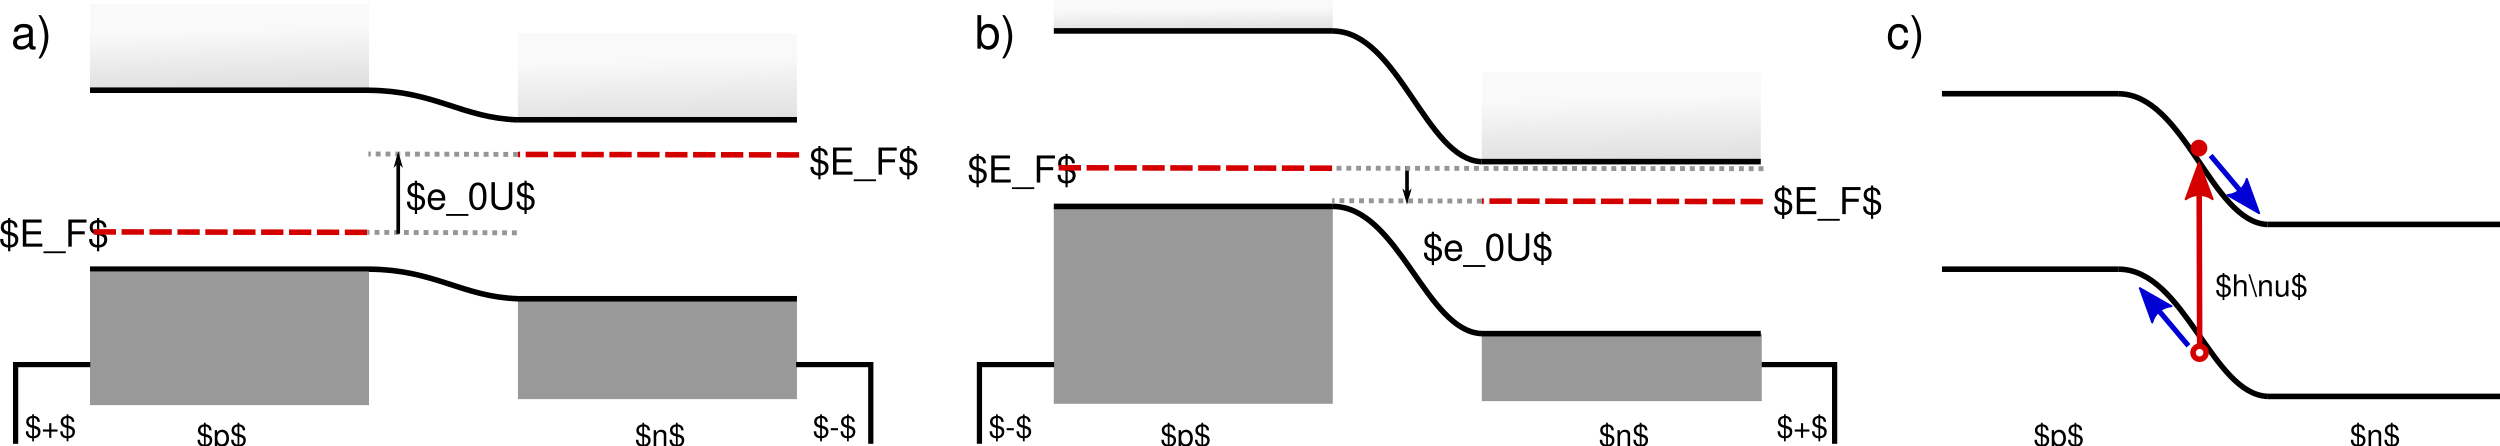
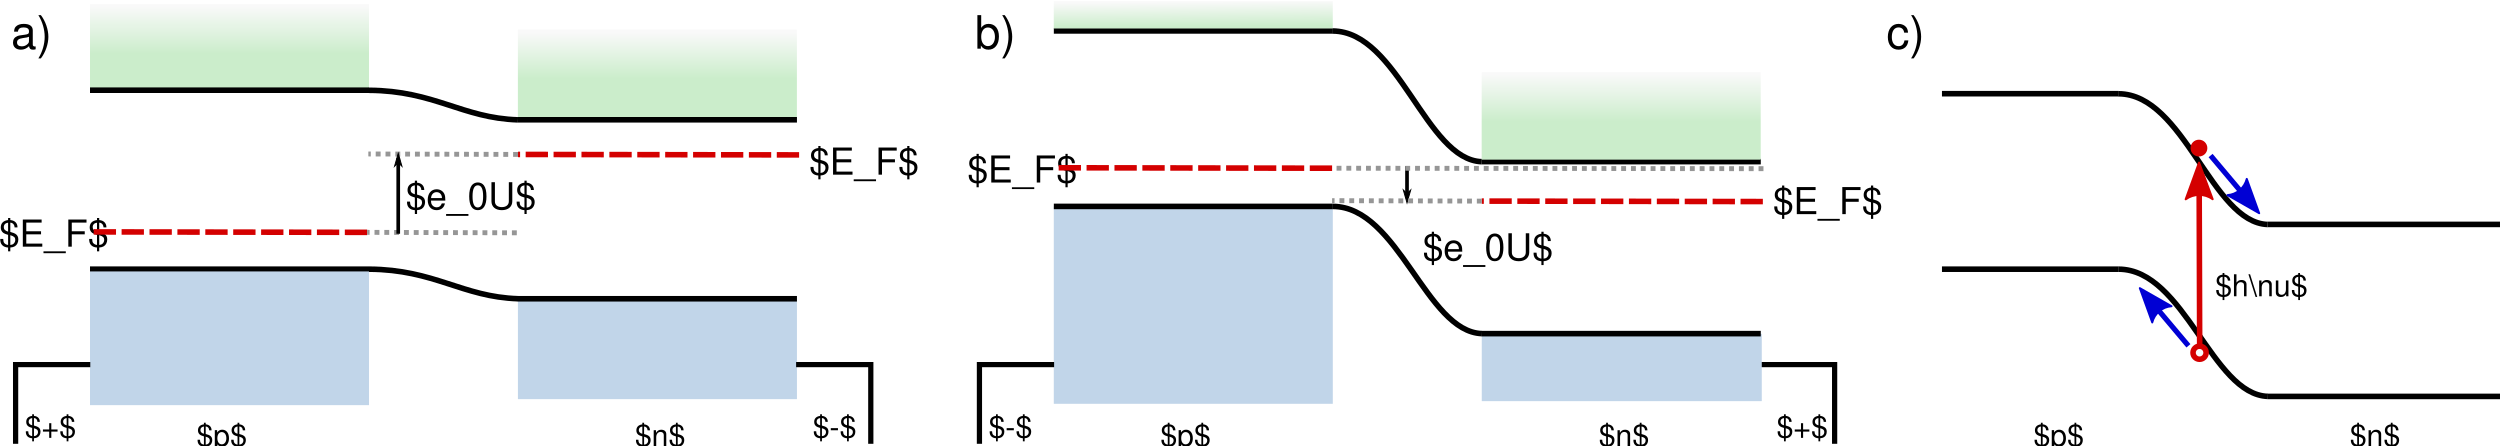
<svg xmlns="http://www.w3.org/2000/svg" xmlns:xlink="http://www.w3.org/1999/xlink" version="1.1" id="svg2" viewBox="0 0 1343.994 239.556" height="67.608mm" width="379.305mm">
  <defs id="defs4">
+     <linearGradient id="linearGradient4750">
+       <stop id="stop4752" offset="0" style="stop-color:#cbedcb;stop-opacity:1" />
+       <stop id="stop4754" offset="1" style="stop-color:#f9f9f9;stop-opacity:1" />
+     </linearGradient>
    <marker orient="auto" refY="0" refX="0" id="Arrow2Sstart" style="overflow:visible">
      <path id="path4739" style="fill:#000000;fill-opacity:1;fill-rule:evenodd;stroke:#000000;stroke-width:0.625;stroke-linejoin:round;stroke-opacity:1" d="M 8.719,4.034 -2.207,0.016 8.719,-4.002 c -1.745,2.372 -1.735,5.617 -6e-7,8.035 z" transform="matrix(0.3,0,0,0.3,-0.69,0)" />
    </marker>
    <marker orient="auto" refY="0" refX="0" id="Arrow1Send" style="overflow:visible">
      <path id="path4724" d="M 0,0 5,-5 -12.5,0 5,5 Z" style="fill:#000000;fill-opacity:1;fill-rule:evenodd;stroke:#000000;stroke-width:1pt;stroke-opacity:1" transform="matrix(-0.2,0,0,-0.2,-1.2,0)" />
    </marker>
    <linearGradient id="linearGradient9941">
      <stop style="stop-color:#333333;stop-opacity:0.768" offset="0" id="stop9943" />
      <stop style="stop-color:#f9f9f9;stop-opacity:1" offset="1" id="stop9945" />
    </linearGradient>
    <marker orient="auto" refY="0" refX="0" id="Arrow2Mstart-9-7" style="overflow:visible">
      <path id="path4360-2-5" style="fill:#000000;fill-opacity:1;fill-rule:evenodd;stroke:#000000;stroke-width:0.625;stroke-linejoin:round;stroke-opacity:1" d="M 8.719,4.034 -2.207,0.016 8.719,-4.002 c -1.745,2.372 -1.735,5.617 -6e-7,8.035 z" transform="scale(0.6)" />
    </marker>
    <marker orient="auto" refY="0" refX="0" id="marker6756-2-0-3" style="overflow:visible">
      <path id="path6758-7-2-5" style="fill:#000000;fill-opacity:1;fill-rule:evenodd;stroke:#000000;stroke-width:0.625;stroke-linejoin:round;stroke-opacity:1" d="M 8.719,4.034 -2.207,0.016 8.719,-4.002 c -1.745,2.372 -1.735,5.617 -6e-7,8.035 z" transform="scale(-0.6)" />
    </marker>
    <marker orient="auto" refY="0" refX="0" id="marker6756-2-0-3-5" style="overflow:visible">
      <path id="path6758-7-2-5-0" style="fill:#d40000;fill-opacity:1;fill-rule:evenodd;stroke:#d40000;stroke-width:0.625;stroke-linejoin:round;stroke-opacity:1" d="M 8.719,4.034 -2.207,0.016 8.719,-4.002 c -1.745,2.372 -1.735,5.617 -6e-7,8.035 z" transform="scale(-0.6)" />
    </marker>
    <marker orient="auto" refY="0" refX="0" id="Arrow2Mstart-9-7-0" style="overflow:visible">
      <path id="path4360-2-5-6" style="fill:#000000;fill-opacity:1;fill-rule:evenodd;stroke:#000000;stroke-width:0.625;stroke-linejoin:round;stroke-opacity:1" d="M 8.719,4.034 -2.207,0.016 8.719,-4.002 c -1.745,2.372 -1.735,5.617 -6e-7,8.035 z" transform="scale(0.6)" />
    </marker>
    <marker orient="auto" refY="0" refX="0" id="marker6756-2-0-3-1" style="overflow:visible">
      <path id="path6758-7-2-5-5" style="fill:#000000;fill-opacity:1;fill-rule:evenodd;stroke:#000000;stroke-width:0.625;stroke-linejoin:round;stroke-opacity:1" d="M 8.719,4.034 -2.207,0.016 8.719,-4.002 c -1.745,2.372 -1.735,5.617 -6e-7,8.035 z" transform="scale(-0.6)" />
    </marker>
    <marker orient="auto" refY="0" refX="0" id="marker6756-2-0-3-5-7" style="overflow:visible">
      <path id="path6758-7-2-5-0-6" style="fill:#d40000;fill-opacity:1;fill-rule:evenodd;stroke:#d40000;stroke-width:0.625;stroke-linejoin:round;stroke-opacity:1" d="M 8.719,4.034 -2.207,0.016 8.719,-4.002 c -1.745,2.372 -1.735,5.617 -6e-7,8.035 z" transform="scale(-0.6)" />
    </marker>
    <marker orient="auto" refY="0" refX="0" id="Arrow2Mstart-9-7-0-8" style="overflow:visible">
      <path id="path4360-2-5-6-9" style="fill:#000000;fill-opacity:1;fill-rule:evenodd;stroke:#000000;stroke-width:0.625;stroke-linejoin:round;stroke-opacity:1" d="M 8.719,4.034 -2.207,0.016 8.719,-4.002 c -1.745,2.372 -1.735,5.617 -6e-7,8.035 z" transform="scale(0.6)" />
    </marker>
    <marker orient="auto" refY="0" refX="0" id="marker6756-2-0-3-1-2" style="overflow:visible">
      <path id="path6758-7-2-5-5-6" style="fill:#000000;fill-opacity:1;fill-rule:evenodd;stroke:#000000;stroke-width:0.625;stroke-linejoin:round;stroke-opacity:1" d="M 8.719,4.034 -2.207,0.016 8.719,-4.002 c -1.745,2.372 -1.735,5.617 -6e-7,8.035 z" transform="scale(-0.6)" />
    </marker>
    <marker orient="auto" refY="0" refX="0" id="marker6756-2-0-3-5-7-9" style="overflow:visible">
      <path id="path6758-7-2-5-0-6-5" style="fill:#d40000;fill-opacity:1;fill-rule:evenodd;stroke:#d40000;stroke-width:0.625;stroke-linejoin:round;stroke-opacity:1" d="M 8.719,4.034 -2.207,0.016 8.719,-4.002 c -1.745,2.372 -1.735,5.617 -6e-7,8.035 z" transform="scale(-0.6)" />
    </marker>
    <linearGradient xlink:href="#linearGradient9941" id="linearGradient4749" gradientUnits="userSpaceOnUse" gradientTransform="matrix(1.023891,0,0,1.843137,399.2023,-115.9027)" x1="434.523" y1="214.882" x2="432.261" y2="76.877" />
    <marker orient="auto" refY="0" refX="0" id="Arrow2Mstart-9-3-0" style="overflow:visible">
      <path id="path4360-2-6-6" style="fill:#000000;fill-opacity:1;fill-rule:evenodd;stroke:#000000;stroke-width:0.625;stroke-linejoin:round;stroke-opacity:1" d="M 8.719,4.034 -2.207,0.016 8.719,-4.002 c -1.745,2.372 -1.735,5.617 -6e-7,8.035 z" transform="scale(0.6)" />
    </marker>
    <marker orient="auto" refY="0" refX="0" id="marker6756-2-0-1-3" style="overflow:visible">
      <path id="path6758-7-2-0-2" style="fill:#000000;fill-opacity:1;fill-rule:evenodd;stroke:#000000;stroke-width:0.625;stroke-linejoin:round;stroke-opacity:1" d="M 8.719,4.034 -2.207,0.016 8.719,-4.002 c -1.745,2.372 -1.735,5.617 -6e-7,8.035 z" transform="scale(-0.6)" />
    </marker>
    <linearGradient xlink:href="#linearGradient9941" id="linearGradient3657" gradientUnits="userSpaceOnUse" gradientTransform="matrix(1.023891,0,0,1.843137,906.2908,-94.02748)" x1="434.523" y1="214.882" x2="432.261" y2="76.877" />
    <marker orient="auto" refY="0" refX="0" id="marker6756-2-0-3-1-3" style="overflow:visible">
      <path id="path6758-7-2-5-5-9" style="fill:#000000;fill-opacity:1;fill-rule:evenodd;stroke:#000000;stroke-width:0.625;stroke-linejoin:round;stroke-opacity:1" d="M 8.719,4.034 -2.207,0.016 8.719,-4.002 c -1.745,2.372 -1.735,5.617 -6e-7,8.035 z" transform="scale(-0.6)" />
    </marker>
    <marker orient="auto" refY="0" refX="0" id="Arrow2Mstart-9-3-0-2" style="overflow:visible">
      <path id="path4360-2-6-6-8" style="fill:#000000;fill-opacity:1;fill-rule:evenodd;stroke:#000000;stroke-width:0.625;stroke-linejoin:round;stroke-opacity:1" d="M 8.719,4.034 -2.207,0.016 8.719,-4.002 c -1.745,2.372 -1.735,5.617 -6e-7,8.035 z" transform="scale(0.6)" />
    </marker>
    <marker orient="auto" refY="0" refX="0" id="marker6756-2-0-1-3-3" style="overflow:visible">
      <path id="path6758-7-2-0-2-0" style="fill:#000000;fill-opacity:1;fill-rule:evenodd;stroke:#000000;stroke-width:0.625;stroke-linejoin:round;stroke-opacity:1" d="M 8.719,4.034 -2.207,0.016 8.719,-4.002 c -1.745,2.372 -1.735,5.617 -6e-7,8.035 z" transform="scale(-0.6)" />
    </marker>
    <linearGradient xlink:href="#linearGradient9941" id="linearGradient5358" gradientUnits="userSpaceOnUse" gradientTransform="matrix(1.023891,0,0,1.843137,356.7762,-94.02748)" x1="434.523" y1="214.882" x2="432.261" y2="76.877" />
    <marker orient="auto" refY="0" refX="0" id="Arrow1Send-1" style="overflow:visible">
      <path id="path4724-9" d="M 0,0 5,-5 -12.5,0 5,5 Z" style="fill:#000000;fill-opacity:1;fill-rule:evenodd;stroke:#000000;stroke-width:1pt;stroke-opacity:1" transform="matrix(-0.2,0,0,-0.2,-1.2,0)" />
    </marker>
    <marker orient="auto" refY="0" refX="0" id="Arrow1Send-1-9" style="overflow:visible">
      <path id="path4724-9-1" d="M 0,0 5,-5 -12.5,0 5,5 Z" style="fill:#000000;fill-opacity:1;fill-rule:evenodd;stroke:#000000;stroke-width:1pt;stroke-opacity:1" transform="matrix(-0.2,0,0,-0.2,-1.2,0)" />
    </marker>
    <marker orient="auto" refY="0" refX="0" id="marker6756-2-0-3-5-9" style="overflow:visible">
      <path id="path6758-7-2-5-0-3" style="fill:#d40000;fill-opacity:1;fill-rule:evenodd;stroke:#d40000;stroke-width:0.625;stroke-linejoin:round;stroke-opacity:1" d="M 8.719,4.034 -2.207,0.016 8.719,-4.002 c -1.745,2.372 -1.735,5.617 -6e-7,8.035 z" transform="scale(-0.6)" />
    </marker>
    <marker orient="auto" refY="0" refX="0" id="marker6756-2-0-3-5-9-3" style="overflow:visible">
      <path id="path6758-7-2-5-0-3-1" style="fill:#0000d4;fill-opacity:1;fill-rule:evenodd;stroke:#0000d4;stroke-width:0.625;stroke-linejoin:round;stroke-opacity:1" d="M 8.719,4.034 -2.207,0.016 8.719,-4.002 c -1.745,2.372 -1.735,5.617 -6e-7,8.035 z" transform="scale(-0.6)" />
    </marker>
    <marker orient="auto" refY="0" refX="0" id="marker6756-2-0-3-5-9-3-7" style="overflow:visible">
      <path id="path6758-7-2-5-0-3-1-8" style="fill:#0000d4;fill-opacity:1;fill-rule:evenodd;stroke:#0000d4;stroke-width:0.625;stroke-linejoin:round;stroke-opacity:1" d="M 8.719,4.034 -2.207,0.016 8.719,-4.002 c -1.745,2.372 -1.735,5.617 -6e-7,8.035 z" transform="scale(-0.6)" />
    </marker>
    <marker orient="auto" refY="0" refX="0" id="Arrow2Mstart-9-3-0-0" style="overflow:visible">
      <path id="path4360-2-6-6-6" style="fill:#000000;fill-opacity:1;fill-rule:evenodd;stroke:#000000;stroke-width:0.625;stroke-linejoin:round;stroke-opacity:1" d="M 8.719,4.034 -2.207,0.016 8.719,-4.002 c -1.745,2.372 -1.735,5.617 -6e-7,8.035 z" transform="scale(0.6)" />
    </marker>
    <marker orient="auto" refY="0" refX="0" id="marker6756-2-0-1-3-1" style="overflow:visible">
      <path id="path6758-7-2-0-2-5" style="fill:#000000;fill-opacity:1;fill-rule:evenodd;stroke:#000000;stroke-width:0.625;stroke-linejoin:round;stroke-opacity:1" d="M 8.719,4.034 -2.207,0.016 8.719,-4.002 c -1.745,2.372 -1.735,5.617 -6e-7,8.035 z" transform="scale(-0.6)" />
    </marker>
    <marker orient="auto" refY="0" refX="0" id="marker6756-2-0-3-1-4" style="overflow:visible">
      <path id="path6758-7-2-5-5-7" style="fill:#000000;fill-opacity:1;fill-rule:evenodd;stroke:#000000;stroke-width:0.625;stroke-linejoin:round;stroke-opacity:1" d="M 8.719,4.034 -2.207,0.016 8.719,-4.002 c -1.745,2.372 -1.735,5.617 -6e-7,8.035 z" transform="scale(-0.6)" />
    </marker>
    <marker orient="auto" refY="0" refX="0" id="Arrow1Send-8" style="overflow:visible">
      <path id="path4724-8" d="M 0,0 5,-5 -12.5,0 5,5 Z" style="fill:#000000;fill-opacity:1;fill-rule:evenodd;stroke:#000000;stroke-width:1pt;stroke-opacity:1" transform="matrix(-0.2,0,0,-0.2,-1.2,0)" />
    </marker>
    <marker orient="auto" refY="0" refX="0" id="Arrow1Send-8-7" style="overflow:visible">
      <path id="path4724-8-1" d="M 0,0 5,-5 -12.5,0 5,5 Z" style="fill:#000000;fill-opacity:1;fill-rule:evenodd;stroke:#000000;stroke-width:1pt;stroke-opacity:1" transform="matrix(-0.2,0,0,-0.2,-1.2,0)" />
    </marker>
    <marker orient="auto" refY="0" refX="0" id="Arrow1Send-1-0" style="overflow:visible">
      <path id="path4724-9-9" d="M 0,0 5,-5 -12.5,0 5,5 Z" style="fill:#000000;fill-opacity:1;fill-rule:evenodd;stroke:#000000;stroke-width:1pt;stroke-opacity:1" transform="matrix(-0.2,0,0,-0.2,-1.2,0)" />
    </marker>
    <marker orient="auto" refY="0" refX="0" id="marker6756-2-0-3-5-9-3-7-6" style="overflow:visible">
      <path id="path6758-7-2-5-0-3-1-8-0" style="fill:#0000d4;fill-opacity:1;fill-rule:evenodd;stroke:#0000d4;stroke-width:0.625;stroke-linejoin:round;stroke-opacity:1" d="M 8.719,4.034 -2.207,0.016 8.719,-4.002 c -1.745,2.372 -1.735,5.617 -6e-7,8.035 z" transform="scale(-0.6)" />
    </marker>
    <marker orient="auto" refY="0" refX="0" id="marker6756-2-0-3-5-9-3-8" style="overflow:visible">
      <path id="path6758-7-2-5-0-3-1-88" style="fill:#0000d4;fill-opacity:1;fill-rule:evenodd;stroke:#0000d4;stroke-width:0.625;stroke-linejoin:round;stroke-opacity:1" d="M 8.719,4.034 -2.207,0.016 8.719,-4.002 c -1.745,2.372 -1.735,5.617 -6e-7,8.035 z" transform="scale(-0.6)" />
    </marker>
    <marker orient="auto" refY="0" refX="0" id="marker6756-2-0-3-5-9-7" style="overflow:visible">
      <path id="path6758-7-2-5-0-3-7" style="fill:#d40000;fill-opacity:1;fill-rule:evenodd;stroke:#d40000;stroke-width:0.625;stroke-linejoin:round;stroke-opacity:1" d="M 8.719,4.034 -2.207,0.016 8.719,-4.002 c -1.745,2.372 -1.735,5.617 -6e-7,8.035 z" transform="scale(-0.6)" />
    </marker>
    <marker orient="auto" refY="0" refX="0" id="marker6756-2-0-3-5-5" style="overflow:visible">
      <path id="path6758-7-2-5-0-4" style="fill:#d40000;fill-opacity:1;fill-rule:evenodd;stroke:#d40000;stroke-width:0.625;stroke-linejoin:round;stroke-opacity:1" d="M 8.719,4.034 -2.207,0.016 8.719,-4.002 c -1.745,2.372 -1.735,5.617 -6e-7,8.035 z" transform="scale(-0.6)" />
    </marker>
    <marker orient="auto" refY="0" refX="0" id="marker6756-2-0-3-5-9-3-8-5" style="overflow:visible">
      <path id="path6758-7-2-5-0-3-1-88-9" style="fill:#0000d4;fill-opacity:1;fill-rule:evenodd;stroke:#0000d4;stroke-width:0.625;stroke-linejoin:round;stroke-opacity:1" d="M 8.719,4.034 -2.207,0.016 8.719,-4.002 c -1.745,2.372 -1.735,5.617 -6e-7,8.035 z" transform="scale(-0.6)" />
    </marker>
    <marker orient="auto" refY="0" refX="0" id="Arrow1Send-8-9" style="overflow:visible">
      <path id="path4724-8-6" d="M 0,0 5,-5 -12.5,0 5,5 Z" style="fill:#000000;fill-opacity:1;fill-rule:evenodd;stroke:#000000;stroke-width:1pt;stroke-opacity:1" transform="matrix(-0.2,0,0,-0.2,-1.2,0)" />
    </marker>
    <marker orient="auto" refY="0" refX="0" id="Arrow1Send-1-3" style="overflow:visible">
      <path id="path4724-9-3" d="M 0,0 5,-5 -12.5,0 5,5 Z" style="fill:#000000;fill-opacity:1;fill-rule:evenodd;stroke:#000000;stroke-width:1pt;stroke-opacity:1" transform="matrix(-0.2,0,0,-0.2,-1.2,0)" />
    </marker>
    <marker orient="auto" refY="0" refX="0" id="marker6756-2-0-3-5-9-3-8-6" style="overflow:visible">
      <path id="path6758-7-2-5-0-3-1-88-98" style="fill:#0000d4;fill-opacity:1;fill-rule:evenodd;stroke:#0000d4;stroke-width:0.625;stroke-linejoin:round;stroke-opacity:1" d="M 8.719,4.034 -2.207,0.016 8.719,-4.002 c -1.745,2.372 -1.735,5.617 -6e-7,8.035 z" transform="scale(-0.6)" />
    </marker>
    <marker orient="auto" refY="0" refX="0" id="marker6756-2-0-3-5-5-2" style="overflow:visible">
      <path id="path6758-7-2-5-0-4-8" style="fill:#d40000;fill-opacity:1;fill-rule:evenodd;stroke:#d40000;stroke-width:0.625;stroke-linejoin:round;stroke-opacity:1" d="M 8.719,4.034 -2.207,0.016 8.719,-4.002 c -1.745,2.372 -1.735,5.617 -6e-7,8.035 z" transform="scale(-0.6)" />
    </marker>
    <marker orient="auto" refY="0" refX="0" id="marker6756-2-0-3-5-9-3-8-5-9" style="overflow:visible">
      <path id="path6758-7-2-5-0-3-1-88-9-9" style="fill:#0000d4;fill-opacity:1;fill-rule:evenodd;stroke:#0000d4;stroke-width:0.625;stroke-linejoin:round;stroke-opacity:1" d="M 8.719,4.034 -2.207,0.016 8.719,-4.002 c -1.745,2.372 -1.735,5.617 -6e-7,8.035 z" transform="scale(-0.6)" />
    </marker>
-     <linearGradient xlink:href="#linearGradient9941" id="linearGradient32452" gradientUnits="userSpaceOnUse" gradientTransform="matrix(1.023891,0,0,1.843137,151.4592,100.7192)" x1="434.523" y1="202.221" x2="432.261" y2="76.877" />
-     <linearGradient xlink:href="#linearGradient9941" id="linearGradient32454" gradientUnits="userSpaceOnUse" gradientTransform="matrix(1.023891,0,0,1.843137,381.5116,116.616)" x1="434.523" y1="214.882" x2="432.261" y2="76.877" />
-     <linearGradient xlink:href="#linearGradient9941" id="linearGradient32456" gradientUnits="userSpaceOnUse" gradientTransform="matrix(1.023891,0,0,0.6812223,654.6125,178.7921)" x1="434.523" y1="202.221" x2="432.261" y2="76.877" />
-     <linearGradient xlink:href="#linearGradient9941" id="linearGradient32458" gradientUnits="userSpaceOnUse" gradientTransform="matrix(1.023891,0,0,1.843137,884.6649,137.241)" x1="434.523" y1="214.882" x2="432.261" y2="76.877" />
+     <linearGradient xlink:href="#linearGradient4750" id="linearGradient32452" gradientUnits="userSpaceOnUse" gradientTransform="matrix(1.023891,0,0,1.843137,151.4592,100.7192)" x1="430.451" y1="83.44" x2="430.451" y2="69.9" />
+     <linearGradient xlink:href="#linearGradient4750" id="linearGradient32452-3" gradientUnits="userSpaceOnUse" gradientTransform="matrix(1.023891,0,0,1.843137,381.4909,114.3652)" x1="430.451" y1="83.44" x2="430.451" y2="69.9" />
+     <linearGradient xlink:href="#linearGradient4750" id="linearGradient32452-3-3" gradientUnits="userSpaceOnUse" gradientTransform="matrix(1.023891,0,0,1.843137,899.6244,137.3007)" x1="430.451" y1="83.44" x2="430.451" y2="69.9" />
+     <linearGradient xlink:href="#linearGradient4750" id="linearGradient32452-3-3-9" gradientUnits="userSpaceOnUse" gradientTransform="matrix(1.023891,0,0,0.5757575,669.5746,186.6844)" x1="430.79" y1="93.098" x2="430.451" y2="69.9" />
  </defs>
  <g id="layer1" transform="translate(-469.8961,-225.8826)">
    <flowRoot xml:space="preserve" id="flowRoot21154" style="font-style:italic;font-variant:normal;font-weight:normal;font-stretch:normal;font-size:25px;line-height:125%;font-family:msbm10;-inkscape-font-specification:'msbm10 Italic';letter-spacing:0px;word-spacing:0px;fill:#000000;fill-opacity:1;stroke:none;stroke-width:1px;stroke-linecap:butt;stroke-linejoin:miter;stroke-opacity:1" transform="matrix(0.9375,0,0,0.9375,508.5903,-34.11357)">
      <flowRegion id="flowRegion21156">
        <rect id="rect21158" width="567.469" height="298.483" x="474.764" y="249.897" />
      </flowRegion>
      <flowPara id="flowPara21160" />
    </flowRoot>
    <flowRoot xml:space="preserve" id="flowRoot24634" style="font-style:italic;font-variant:normal;font-weight:normal;font-stretch:normal;font-size:25px;line-height:125%;font-family:msbm10;-inkscape-font-specification:'msbm10 Italic';letter-spacing:0px;word-spacing:0px;fill:#000000;fill-opacity:1;stroke:none;stroke-width:1px;stroke-linecap:butt;stroke-linejoin:miter;stroke-opacity:1" transform="matrix(0.9375,0,0,0.9375,508.5903,-34.11357)">
      <flowRegion id="flowRegion24636">
        <rect id="rect24638" width="563.255" height="303.399" x="486.001" y="247.79" />
      </flowRegion>
      <flowPara id="flowPara24640" />
    </flowRoot>
    <text xml:space="preserve" style="font-style:italic;font-variant:normal;font-weight:normal;font-stretch:normal;font-size:12px;line-height:0%;font-family:msbm10;-inkscape-font-specification:'msbm10 Italic';letter-spacing:0px;word-spacing:0px;fill:#000000;fill-opacity:1;stroke:none;stroke-width:0.937px;stroke-linecap:butt;stroke-linejoin:miter;stroke-opacity:1" x="943.589" y="438.979" id="text17025-7-5">
      <tspan id="tspan17023-4-8" x="943.589" y="438.979" style="font-size:23.437px;line-height:1.25;stroke-width:0.937px"> </tspan>
    </text>
    <text xml:space="preserve" style="font-style:italic;font-variant:normal;font-weight:normal;font-stretch:normal;font-size:12px;line-height:0%;font-family:msbm10;-inkscape-font-specification:'msbm10 Italic';letter-spacing:0px;word-spacing:0px;fill:#000000;fill-opacity:1;stroke:none;stroke-width:0.937px;stroke-linecap:butt;stroke-linejoin:miter;stroke-opacity:1" x="1461.743" y="438.979" id="text17025-7-9-2">
      <tspan id="tspan17023-4-1-8" x="1461.743" y="438.979" style="font-size:23.437px;line-height:1.25;stroke-width:0.937px"> </tspan>
    </text>
    <g id="g32688" transform="translate(0,3.75)">
      <text id="text4870-3-7-9-5-3-2-77" y="316.032" x="904.822" style="font-style:normal;font-variant:normal;font-weight:normal;font-stretch:normal;font-size:12px;line-height:0%;font-family:'Nimbus Sans L';-inkscape-font-specification:Sans;letter-spacing:0px;word-spacing:0px;fill:#000000;fill-opacity:1;stroke:none;stroke-width:1px;stroke-linecap:butt;stroke-linejoin:miter;stroke-opacity:1" xml:space="preserve">
        <tspan style="font-size:20px;line-height:1.25;stroke-width:1px" y="316.032" x="904.822" id="tspan4872-6-8-7-4-5-9-5">$E_F$</tspan>
      </text>
      <text id="text4870-3-7-9-5-2-6-3-4" y="354.749" x="469.245" style="font-style:normal;font-variant:normal;font-weight:normal;font-stretch:normal;font-size:12px;line-height:0%;font-family:'Nimbus Sans L';-inkscape-font-specification:Sans;letter-spacing:0px;word-spacing:0px;fill:#000000;fill-opacity:1;stroke:none;stroke-width:1px;stroke-linecap:butt;stroke-linejoin:miter;stroke-opacity:1" xml:space="preserve">
        <tspan style="font-size:20px;line-height:1.25;stroke-width:1px" y="354.749" x="469.245" id="tspan4872-6-8-7-4-6-2-1-8">$E_F$</tspan>
      </text>
      <text id="text8370-2-6-1" y="248.284" x="475.858" style="font-style:italic;font-variant:normal;font-weight:normal;font-stretch:normal;font-size:12.643px;line-height:0%;font-family:msbm10;-inkscape-font-specification:'msbm10 Italic';letter-spacing:0px;word-spacing:0px;fill:#000000;fill-opacity:1;stroke:none;stroke-width:0.988px;stroke-linecap:butt;stroke-linejoin:miter;stroke-opacity:1" xml:space="preserve">
        <tspan style="font-style:normal;font-variant:normal;font-weight:normal;font-stretch:normal;font-size:24.694px;line-height:1.25;font-family:'Nimbus Sans L';-inkscape-font-specification:'Nimbus Sans L';stroke-width:0.988px" y="248.284" x="475.858" id="tspan8368-2-1-2">a)</tspan>
      </text>
      <text id="text4870-3-7-9-5-3-2-7-9-1-0" y="334.665" x="687.919" style="font-style:normal;font-variant:normal;font-weight:normal;font-stretch:normal;font-size:12px;line-height:0%;font-family:'Nimbus Sans L';-inkscape-font-specification:Sans;letter-spacing:0px;word-spacing:0px;fill:#000000;fill-opacity:1;stroke:none;stroke-width:1px;stroke-linecap:butt;stroke-linejoin:miter;stroke-opacity:1" xml:space="preserve">
        <tspan style="font-size:20px;line-height:1.25;stroke-width:1px" y="334.665" x="687.919" id="tspan4872-6-8-7-4-5-9-7-0-4-21">$e_0U$</tspan>
      </text>
    </g>
    <text xml:space="preserve" style="font-style:normal;font-variant:normal;font-weight:normal;font-stretch:normal;line-height:0%;font-family:'Nimbus Sans L';-inkscape-font-specification:Sans;letter-spacing:0px;word-spacing:0px;fill:#000000;fill-opacity:1;stroke:none;stroke-width:1px;stroke-linecap:butt;stroke-linejoin:miter;stroke-opacity:1" x="483.134" y="461.109" id="text6872-2">
      <tspan id="tspan6874-4" x="483.134" y="461.109" style="font-size:16.25px;line-height:1.25">$+$</tspan>
    </text>
    <text xml:space="preserve" style="font-style:normal;font-variant:normal;font-weight:normal;font-stretch:normal;font-size:12px;line-height:0%;font-family:'Nimbus Sans L';-inkscape-font-specification:Sans;letter-spacing:0px;word-spacing:0px;fill:#000000;fill-opacity:1;stroke:none;stroke-width:1px;stroke-linecap:butt;stroke-linejoin:miter;stroke-opacity:1" x="575.466" y="465.647" id="text5056-2-1-5-6-7-1-9-8">
      <tspan id="tspan5058-7-9-0-1-4-0-3-9" x="575.466" y="465.647" style="font-size:16.25px;line-height:1.25;stroke-width:1px">$p$</tspan>
    </text>
    <text xml:space="preserve" style="font-style:normal;font-variant:normal;font-weight:normal;font-stretch:normal;font-size:12px;line-height:0%;font-family:'Nimbus Sans L';-inkscape-font-specification:Sans;letter-spacing:0px;word-spacing:0px;fill:#000000;fill-opacity:1;stroke:none;stroke-width:1px;stroke-linecap:butt;stroke-linejoin:miter;stroke-opacity:1" x="811.144" y="465.668" id="text5056-2-1-5-6-7-19-3">
      <tspan id="tspan5058-7-9-0-1-4-4-68" x="811.144" y="465.668" style="font-size:16.25px;line-height:1.25;stroke-width:1px">$n$</tspan>
    </text>
    <text xml:space="preserve" style="font-style:normal;font-variant:normal;font-weight:normal;font-stretch:normal;font-size:12px;line-height:0%;font-family:'Nimbus Sans L';-inkscape-font-specification:Sans;letter-spacing:0px;word-spacing:0px;fill:#000000;fill-opacity:1;stroke:none;stroke-width:1px;stroke-linecap:butt;stroke-linejoin:miter;stroke-opacity:1" x="906.742" y="461.109" id="text6872-6-0">
      <tspan id="tspan6874-8-5" x="906.742" y="461.109" style="font-size:16.25px;line-height:1.25;stroke-width:1px">$-$</tspan>
    </text>
    <text xml:space="preserve" style="font-style:normal;font-variant:normal;font-weight:normal;font-stretch:normal;line-height:0%;font-family:'Nimbus Sans L';-inkscape-font-specification:Sans;letter-spacing:0px;word-spacing:0px;fill:#000000;fill-opacity:1;stroke:none;stroke-width:1px;stroke-linecap:butt;stroke-linejoin:miter;stroke-opacity:1" x="1001.287" y="461.109" id="text6872-7-5">
      <tspan id="tspan6874-2-0" x="1001.287" y="461.109" style="font-size:16.25px;line-height:1.25">$-$</tspan>
    </text>
    <text xml:space="preserve" style="font-style:normal;font-variant:normal;font-weight:normal;font-stretch:normal;font-size:12px;line-height:0%;font-family:'Nimbus Sans L';-inkscape-font-specification:Sans;letter-spacing:0px;word-spacing:0px;fill:#000000;fill-opacity:1;stroke:none;stroke-width:1px;stroke-linecap:butt;stroke-linejoin:miter;stroke-opacity:1" x="1093.62" y="465.647" id="text5056-2-1-5-6-7-1-9-3-6">
      <tspan id="tspan5058-7-9-0-1-4-0-3-6-4" x="1093.62" y="465.647" style="font-size:16.25px;line-height:1.25;stroke-width:1px">$p$</tspan>
    </text>
    <text xml:space="preserve" style="font-style:normal;font-variant:normal;font-weight:normal;font-stretch:normal;font-size:12px;line-height:0%;font-family:'Nimbus Sans L';-inkscape-font-specification:Sans;letter-spacing:0px;word-spacing:0px;fill:#000000;fill-opacity:1;stroke:none;stroke-width:1px;stroke-linecap:butt;stroke-linejoin:miter;stroke-opacity:1" x="1329.297" y="465.668" id="text5056-2-1-5-6-7-19-5-6">
      <tspan id="tspan5058-7-9-0-1-4-4-6-2" x="1329.297" y="465.668" style="font-size:16.25px;line-height:1.25;stroke-width:1px">$n$</tspan>
    </text>
    <text xml:space="preserve" style="font-style:normal;font-variant:normal;font-weight:normal;font-stretch:normal;font-size:12px;line-height:0%;font-family:'Nimbus Sans L';-inkscape-font-specification:Sans;letter-spacing:0px;word-spacing:0px;fill:#000000;fill-opacity:1;stroke:none;stroke-width:1px;stroke-linecap:butt;stroke-linejoin:miter;stroke-opacity:1" x="1424.896" y="461.109" id="text6872-6-9-7">
      <tspan id="tspan6874-8-0-2" x="1424.896" y="461.109" style="font-size:16.25px;line-height:1.25;stroke-width:1px">$+$</tspan>
    </text>
    <text xml:space="preserve" style="font-style:normal;font-variant:normal;font-weight:normal;font-stretch:normal;font-size:12px;line-height:0%;font-family:'Nimbus Sans L';-inkscape-font-specification:Sans;letter-spacing:0px;word-spacing:0px;fill:#000000;fill-opacity:1;stroke:none;stroke-width:1px;stroke-linecap:butt;stroke-linejoin:miter;stroke-opacity:1" x="1733.062" y="465.668" id="text5056-2-1-5-6-7-19-5-5-0">
      <tspan id="tspan5058-7-9-0-1-4-4-6-9-6" x="1733.062" y="465.668" style="font-size:16.25px;line-height:1.25;stroke-width:1px">$n$</tspan>
    </text>
    <text xml:space="preserve" style="font-style:normal;font-variant:normal;font-weight:normal;font-stretch:normal;font-size:12px;line-height:0%;font-family:'Nimbus Sans L';-inkscape-font-specification:Sans;letter-spacing:0px;word-spacing:0px;fill:#000000;fill-opacity:1;stroke:none;stroke-width:1px;stroke-linecap:butt;stroke-linejoin:miter;stroke-opacity:1" x="1563.009" y="465.647" id="text5056-2-1-5-6-7-1-9-3-1-9">
      <tspan id="tspan5058-7-9-0-1-4-0-3-6-8-0" x="1563.009" y="465.647" style="font-size:16.25px;line-height:1.25;stroke-width:1px">$p$</tspan>
    </text>
    <text xml:space="preserve" style="font-style:italic;font-variant:normal;font-weight:normal;font-stretch:normal;font-size:12.643px;line-height:0%;font-family:msbm10;-inkscape-font-specification:'msbm10 Italic';letter-spacing:0px;word-spacing:0px;fill:#000000;fill-opacity:1;stroke:none;stroke-width:0.988px;stroke-linecap:butt;stroke-linejoin:miter;stroke-opacity:1" x="994.011" y="252.034" id="text8370-2-6-5-10">
      <tspan id="tspan8368-2-1-9-8" x="994.011" y="252.034" style="font-style:normal;font-variant:normal;font-weight:normal;font-stretch:normal;font-size:24.694px;line-height:1.25;font-family:'Nimbus Sans L';-inkscape-font-specification:'Nimbus Sans L';stroke-width:0.988px">b)</tspan>
    </text>
    <text xml:space="preserve" style="font-style:normal;font-variant:normal;font-weight:normal;font-stretch:normal;font-size:12px;line-height:0%;font-family:'Nimbus Sans L';-inkscape-font-specification:Sans;letter-spacing:0px;word-spacing:0px;fill:#000000;fill-opacity:1;stroke:none;stroke-width:1px;stroke-linecap:butt;stroke-linejoin:miter;stroke-opacity:1" x="1422.932" y="341.017" id="text4870-3-7-9-5-3-2-7-5">
      <tspan id="tspan4872-6-8-7-4-5-9-7-8" x="1422.932" y="341.017" style="font-size:20px;line-height:1.25;stroke-width:1px">$E_F$</tspan>
    </text>
    <text xml:space="preserve" style="font-style:normal;font-variant:normal;font-weight:normal;font-stretch:normal;font-size:12px;line-height:0%;font-family:'Nimbus Sans L';-inkscape-font-specification:Sans;letter-spacing:0px;word-spacing:0px;fill:#000000;fill-opacity:1;stroke:none;stroke-width:1px;stroke-linecap:butt;stroke-linejoin:miter;stroke-opacity:1" x="989.882" y="324.022" id="text4870-3-7-9-5-2-6-3-1-6">
      <tspan id="tspan4872-6-8-7-4-6-2-1-1-2" x="989.882" y="324.022" style="font-size:20px;line-height:1.25;stroke-width:1px">$E_F$</tspan>
    </text>
    <text xml:space="preserve" style="font-style:normal;font-variant:normal;font-weight:normal;font-stretch:normal;font-size:12px;line-height:0%;font-family:'Nimbus Sans L';-inkscape-font-specification:Sans;letter-spacing:0px;word-spacing:0px;fill:#000000;fill-opacity:1;stroke:none;stroke-width:1px;stroke-linecap:butt;stroke-linejoin:miter;stroke-opacity:1" x="1234.627" y="365.859" id="text4870-3-7-9-5-3-2-7-9-1-1-8">
      <tspan id="tspan4872-6-8-7-4-5-9-7-0-4-2-4" x="1234.627" y="365.859" style="font-size:20px;line-height:1.25;stroke-width:1px">$e_0U$</tspan>
    </text>
    <text xml:space="preserve" style="font-style:italic;font-variant:normal;font-weight:normal;font-stretch:normal;font-size:12.643px;line-height:0%;font-family:msbm10;-inkscape-font-specification:'msbm10 Italic';letter-spacing:0px;word-spacing:0px;fill:#000000;fill-opacity:1;stroke:none;stroke-width:0.988px;stroke-linecap:butt;stroke-linejoin:miter;stroke-opacity:1" x="1484.026" y="252.034" id="text8370-2-6-5-1-2">
      <tspan id="tspan8368-2-1-9-7-9" x="1484.026" y="252.034" style="font-style:normal;font-variant:normal;font-weight:normal;font-stretch:normal;font-size:24.694px;line-height:1.25;font-family:'Nimbus Sans L';-inkscape-font-specification:'Nimbus Sans L';stroke-width:0.988px">c)</tspan>
    </text>
    <text xml:space="preserve" style="font-style:normal;font-variant:normal;font-weight:normal;font-stretch:normal;font-size:12px;line-height:0%;font-family:'Nimbus Sans L';-inkscape-font-specification:Sans;letter-spacing:0px;word-spacing:0px;fill:#000000;fill-opacity:1;stroke:none;stroke-width:1px;stroke-linecap:butt;stroke-linejoin:miter;stroke-opacity:1" x="1660.697" y="385.166" id="text6872-1-8-6-2-9-8">
      <tspan id="tspan6874-0-8-1-9-2-1" x="1660.697" y="385.166" style="font-size:16.25px;line-height:1.25;stroke-width:1px">$h\nu$</tspan>
    </text>
    <g id="g33017">
      <path id="path3450-5-59-1-3-1-1-6-4-9" d="m 1608.947,370.598 -95.057,0" style="fill:none;fill-rule:evenodd;stroke:#000000;stroke-width:3;stroke-linecap:butt;stroke-linejoin:miter;stroke-miterlimit:4;stroke-dasharray:none;stroke-opacity:1" />
      <path id="path3450-5-59-1-4-4-6-7-0-7-1" d="m 1608.947,276.252 -95.057,0" style="fill:none;fill-rule:evenodd;stroke:#000000;stroke-width:3;stroke-linecap:butt;stroke-linejoin:miter;stroke-miterlimit:4;stroke-dasharray:none;stroke-opacity:1" />
      <path id="path3450-5-59-1-3-0-5-1-9" d="m 1813.89,438.995 -124.891,0" style="fill:none;fill-rule:evenodd;stroke:#000000;stroke-width:3;stroke-linecap:butt;stroke-linejoin:miter;stroke-miterlimit:4;stroke-dasharray:none;stroke-opacity:1" />
      <path id="path3450-5-59-1-4-4-3-9-7-6" d="m 1813.89,346.524 -124.891,0" style="fill:none;fill-rule:evenodd;stroke:#000000;stroke-width:3;stroke-linecap:butt;stroke-linejoin:miter;stroke-miterlimit:4;stroke-dasharray:none;stroke-opacity:1" />
      <path id="path4813-9-5-2" d="m 1608.84,276.298 c 35.359,0.196 50.093,69.307 80.168,70.267" style="fill:none;fill-rule:evenodd;stroke:#000000;stroke-width:3;stroke-linecap:butt;stroke-linejoin:miter;stroke-miterlimit:4;stroke-dasharray:none;stroke-opacity:1" />
      <path id="path4813-4-0-9-5" d="m 1608.923,370.59 c 35.359,0.196 50.093,67.432 80.168,68.392" style="fill:none;fill-rule:evenodd;stroke:#000000;stroke-width:3;stroke-linecap:butt;stroke-linejoin:miter;stroke-miterlimit:4;stroke-dasharray:none;stroke-opacity:1" />
      <path id="path3450-5-9-4-8-6-3-4-3-4" d="m 1658.3,309.494 23.717,28.184" style="fill:none;fill-rule:evenodd;stroke:#0000d4;stroke-width:2.812;stroke-linecap:butt;stroke-linejoin:miter;stroke-miterlimit:4;stroke-dasharray:none;stroke-opacity:1;marker-end:url(#marker6756-2-0-3-5-9-3-8-6)" />
      <circle r="3.518" cy="415.497" cx="1652.378" id="path3774-49" style="opacity:1;fill:#f9f9f9;fill-opacity:0.768;fill-rule:nonzero;stroke:#d40000;stroke-width:3;stroke-linecap:butt;stroke-linejoin:bevel;stroke-miterlimit:4;stroke-dasharray:none;stroke-dashoffset:0;stroke-opacity:1" />
      <path id="path3450-5-9-4-8-6-9" d="m 1652.439,413.423 -0.298,-96.137" style="fill:none;fill-rule:evenodd;stroke:#d40000;stroke-width:3;stroke-linecap:butt;stroke-linejoin:miter;stroke-miterlimit:4;stroke-dasharray:none;stroke-opacity:1;marker-end:url(#marker6756-2-0-3-5-5-2)" />
      <circle r="3.518" cy="305.499" cx="1652.041" id="path3774-4-3" style="opacity:1;fill:#d40000;fill-opacity:1;fill-rule:nonzero;stroke:#d40000;stroke-width:2;stroke-linecap:butt;stroke-linejoin:bevel;stroke-miterlimit:4;stroke-dasharray:none;stroke-dashoffset:0;stroke-opacity:1" />
      <path id="path3450-5-9-4-8-6-3-4-3-6-6" d="m 1646.387,411.793 -23.717,-28.184" style="fill:none;fill-rule:evenodd;stroke:#0000d4;stroke-width:2.812;stroke-linecap:butt;stroke-linejoin:miter;stroke-miterlimit:4;stroke-dasharray:none;stroke-opacity:1;marker-end:url(#marker6756-2-0-3-5-9-3-8-5-9)" />
    </g>
-     <g id="g32901">
-       <rect y="228.129" x="518.279" height="47" width="150" id="rect5024-8-4-3-9-7-6-27" style="opacity:1;fill:url(#linearGradient32452);fill-opacity:1;fill-rule:nonzero;stroke:none;stroke-width:2;stroke-linecap:butt;stroke-linejoin:bevel;stroke-miterlimit:4;stroke-dasharray:none;stroke-dashoffset:0;stroke-opacity:1" />
-       <path id="path3450-5-59-1-3-1-1-61" d="m 668.279,370.598 -150,0" style="fill:none;fill-rule:evenodd;stroke:#000000;stroke-width:3;stroke-linecap:butt;stroke-linejoin:miter;stroke-miterlimit:4;stroke-dasharray:none;stroke-opacity:1" />
-       <rect y="371.806" x="518.279" height="71.885" width="150" id="rect5024-8-9-7-7-8-3" style="opacity:1;fill:#999999;fill-opacity:1;fill-rule:nonzero;stroke:none;stroke-width:2;stroke-linecap:butt;stroke-linejoin:bevel;stroke-miterlimit:4;stroke-dasharray:none;stroke-dashoffset:0;stroke-opacity:1" />
-       <path id="path3450-5-59-1-4-4-6-7-2" d="m 668.279,274.377 -150,0" style="fill:none;fill-rule:evenodd;stroke:#000000;stroke-width:3;stroke-linecap:butt;stroke-linejoin:miter;stroke-miterlimit:4;stroke-dasharray:none;stroke-opacity:1" />
-       <rect y="244.026" x="748.332" height="47" width="150" id="rect5024-8-4-3-9-2-1" style="opacity:1;fill:url(#linearGradient32454);fill-opacity:1;fill-rule:nonzero;stroke:none;stroke-width:2;stroke-linecap:butt;stroke-linejoin:bevel;stroke-miterlimit:4;stroke-dasharray:none;stroke-dashoffset:0;stroke-opacity:1" />
-       <rect y="386.898" x="748.332" height="53.559" width="150" id="rect5024-8-9-7-2-5" style="opacity:1;fill:#999999;fill-opacity:1;fill-rule:nonzero;stroke:none;stroke-width:2;stroke-linecap:butt;stroke-linejoin:bevel;stroke-miterlimit:4;stroke-dasharray:none;stroke-dashoffset:0;stroke-opacity:1" />
-       <path id="path3450-5-59-1-3-0-9" d="m 898.332,386.495 -150,0" style="fill:none;fill-rule:evenodd;stroke:#000000;stroke-width:3;stroke-linecap:butt;stroke-linejoin:miter;stroke-miterlimit:4;stroke-dasharray:none;stroke-opacity:1" />
-       <path id="path3450-5-59-1-4-4-3-91" d="m 898.332,290.274 -150,0" style="fill:none;fill-rule:evenodd;stroke:#000000;stroke-width:3;stroke-linecap:butt;stroke-linejoin:miter;stroke-miterlimit:4;stroke-dasharray:none;stroke-opacity:1" />
-       <path id="path3450-5-59-1-3-4-4-6-5-1-49" d="m 667.268,350.793 -148.127,-0.25" style="fill:#ff0000;fill-rule:evenodd;stroke:#d40000;stroke-width:3;stroke-linecap:butt;stroke-linejoin:miter;stroke-miterlimit:4;stroke-dasharray:12,3;stroke-dashoffset:0;stroke-opacity:1" />
-       <path id="path4813-1" d="m 668.171,274.423 c 35.359,0.196 50.093,14.932 80.168,15.892" style="fill:none;fill-rule:evenodd;stroke:#000000;stroke-width:3;stroke-linecap:butt;stroke-linejoin:miter;stroke-miterlimit:4;stroke-dasharray:none;stroke-opacity:1" />
-       <path id="path4813-4-07" d="m 668.255,370.59 c 35.359,0.196 50.093,14.932 80.168,15.892" style="fill:none;fill-rule:evenodd;stroke:#000000;stroke-width:3;stroke-linecap:butt;stroke-linejoin:miter;stroke-miterlimit:4;stroke-dasharray:none;stroke-opacity:1" />
-       <path id="path3450-5-59-1-3-4-4-6-5-1-3-7" d="m 899.494,309.16 -151.119,-0.25" style="fill:#ff0000;fill-rule:evenodd;stroke:#d40000;stroke-width:3;stroke-linecap:butt;stroke-linejoin:miter;stroke-miterlimit:4;stroke-dasharray:12,3;stroke-dashoffset:0;stroke-opacity:1" />
-       <path id="path3450-5-59-1-3-4-4-6-5-1-0-20-8-0" d="m 748.375,308.91 -80.463,-0.25" style="fill:#ff0000;fill-rule:evenodd;stroke:#969696;stroke-width:2.638;stroke-linecap:butt;stroke-linejoin:miter;stroke-miterlimit:4;stroke-dasharray:2.638, 2.638;stroke-dashoffset:0;stroke-opacity:1" />
-       <path id="path3450-5-59-1-3-4-4-6-5-1-0-20-9-6-48" d="m 747.731,351.043 -80.463,-0.25" style="fill:#ff0000;fill-rule:evenodd;stroke:#969696;stroke-width:2.638;stroke-linecap:butt;stroke-linejoin:miter;stroke-miterlimit:4;stroke-dasharray:2.638, 2.638;stroke-dashoffset:0;stroke-opacity:1" />
-       <path id="path3450-5-9-4-3-4-4-3-0" d="m 683.986,351.546 0,-40.636" style="fill:none;fill-rule:evenodd;stroke:#000000;stroke-width:1.976;stroke-linecap:butt;stroke-linejoin:miter;stroke-miterlimit:4;stroke-dasharray:none;stroke-opacity:1;marker-end:url(#Arrow1Send-8-9)" />
-       <path id="path20572-0-4" d="m 897.886,421.893 c 38.406,0 40.147,0 40.147,0 0,0 0,39.771 0,42.589" style="fill:none;fill-rule:evenodd;stroke:#000000;stroke-width:2.812;stroke-linecap:butt;stroke-linejoin:miter;stroke-miterlimit:4;stroke-dasharray:none;stroke-opacity:1" />
-       <path id="path20572-2" d="m 518.433,421.893 c -38.406,0 -40.147,0 -40.147,0 0,0 0,39.771 0,42.589" style="fill:none;fill-rule:evenodd;stroke:#000000;stroke-width:2.812;stroke-linecap:butt;stroke-linejoin:miter;stroke-miterlimit:4;stroke-dasharray:none;stroke-opacity:1" />
+     <rect style="opacity:1;fill:url(#linearGradient32452);fill-opacity:1;fill-rule:nonzero;stroke:none;stroke-width:2;stroke-linecap:butt;stroke-linejoin:bevel;stroke-miterlimit:4;stroke-dasharray:none;stroke-dashoffset:0;stroke-opacity:1" id="rect5024-8-4-3-9-7-6-27" width="150" height="47" x="518.279" y="228.129" />
+     <path style="fill:none;fill-rule:evenodd;stroke:#000000;stroke-width:3;stroke-linecap:butt;stroke-linejoin:miter;stroke-miterlimit:4;stroke-dasharray:none;stroke-opacity:1" d="m 668.279,370.598 -150,0" id="path3450-5-59-1-3-1-1-61" />
+     <rect style="opacity:1;fill:#c1d5e9;fill-opacity:1;fill-rule:nonzero;stroke:none;stroke-width:2;stroke-linecap:butt;stroke-linejoin:bevel;stroke-miterlimit:4;stroke-dasharray:none;stroke-dashoffset:0;stroke-opacity:1" id="rect5024-8-9-7-7-8-3" width="150" height="71.885" x="518.279" y="371.806" />
+     <path style="fill:none;fill-rule:evenodd;stroke:#000000;stroke-width:3;stroke-linecap:butt;stroke-linejoin:miter;stroke-miterlimit:4;stroke-dasharray:none;stroke-opacity:1" d="m 668.279,274.377 -150,0" id="path3450-5-59-1-4-4-6-7-2" />
+     <rect style="opacity:1;fill:#c1d5e9;fill-opacity:1;fill-rule:nonzero;stroke:none;stroke-width:2;stroke-linecap:butt;stroke-linejoin:bevel;stroke-miterlimit:4;stroke-dasharray:none;stroke-dashoffset:0;stroke-opacity:1" id="rect5024-8-9-7-2-5" width="150" height="53.559" x="748.332" y="386.898" />
+     <path style="fill:none;fill-rule:evenodd;stroke:#000000;stroke-width:3;stroke-linecap:butt;stroke-linejoin:miter;stroke-miterlimit:4;stroke-dasharray:none;stroke-opacity:1" d="m 898.332,386.495 -150,0" id="path3450-5-59-1-3-0-9" />
+     <path style="fill:none;fill-rule:evenodd;stroke:#000000;stroke-width:3;stroke-linecap:butt;stroke-linejoin:miter;stroke-miterlimit:4;stroke-dasharray:none;stroke-opacity:1" d="m 898.332,290.274 -150,0" id="path3450-5-59-1-4-4-3-91" />
+     <path style="fill:#ff0000;fill-rule:evenodd;stroke:#d40000;stroke-width:3;stroke-linecap:butt;stroke-linejoin:miter;stroke-miterlimit:4;stroke-dasharray:12, 3;stroke-dashoffset:0;stroke-opacity:1" d="m 667.268,350.793 -148.127,-0.25" id="path3450-5-59-1-3-4-4-6-5-1-49" />
+     <path style="fill:none;fill-rule:evenodd;stroke:#000000;stroke-width:3;stroke-linecap:butt;stroke-linejoin:miter;stroke-miterlimit:4;stroke-dasharray:none;stroke-opacity:1" d="m 668.171,274.423 c 35.359,0.196 50.093,14.932 80.168,15.892" id="path4813-1" />
+     <path style="fill:none;fill-rule:evenodd;stroke:#000000;stroke-width:3;stroke-linecap:butt;stroke-linejoin:miter;stroke-miterlimit:4;stroke-dasharray:none;stroke-opacity:1" d="m 668.255,370.59 c 35.359,0.196 50.093,14.932 80.168,15.892" id="path4813-4-07" />
+     <path style="fill:#ff0000;fill-rule:evenodd;stroke:#d40000;stroke-width:3;stroke-linecap:butt;stroke-linejoin:miter;stroke-miterlimit:4;stroke-dasharray:12, 3;stroke-dashoffset:0;stroke-opacity:1" d="m 899.494,309.16 -151.119,-0.25" id="path3450-5-59-1-3-4-4-6-5-1-3-7" />
+     <path style="fill:#ff0000;fill-rule:evenodd;stroke:#969696;stroke-width:2.638;stroke-linecap:butt;stroke-linejoin:miter;stroke-miterlimit:4;stroke-dasharray:2.638, 2.638;stroke-dashoffset:0;stroke-opacity:1" d="m 748.375,308.91 -80.463,-0.25" id="path3450-5-59-1-3-4-4-6-5-1-0-20-8-0" />
+     <path style="fill:#ff0000;fill-rule:evenodd;stroke:#969696;stroke-width:2.638;stroke-linecap:butt;stroke-linejoin:miter;stroke-miterlimit:4;stroke-dasharray:2.638, 2.638;stroke-dashoffset:0;stroke-opacity:1" d="m 747.731,351.043 -80.463,-0.25" id="path3450-5-59-1-3-4-4-6-5-1-0-20-9-6-48" />
+     <path style="fill:none;fill-rule:evenodd;stroke:#000000;stroke-width:1.976;stroke-linecap:butt;stroke-linejoin:miter;stroke-miterlimit:4;stroke-dasharray:none;stroke-opacity:1;marker-end:url(#Arrow1Send-8-9)" d="m 683.986,351.546 0,-40.636" id="path3450-5-9-4-3-4-4-3-0" />
+     <path style="fill:none;fill-rule:evenodd;stroke:#000000;stroke-width:2.812;stroke-linecap:butt;stroke-linejoin:miter;stroke-miterlimit:4;stroke-dasharray:none;stroke-opacity:1" d="m 897.886,421.893 c 38.406,0 40.147,0 40.147,0 0,0 0,39.771 0,42.589" id="path20572-0-4" />
+     <path style="fill:none;fill-rule:evenodd;stroke:#000000;stroke-width:2.812;stroke-linecap:butt;stroke-linejoin:miter;stroke-miterlimit:4;stroke-dasharray:none;stroke-opacity:1" d="m 518.433,421.893 c -38.406,0 -40.147,0 -40.147,0 0,0 0,39.771 0,42.589" id="path20572-2" />
+     <path style="fill:none;fill-rule:evenodd;stroke:#000000;stroke-width:2.812;stroke-linecap:butt;stroke-linejoin:miter;stroke-miterlimit:4;stroke-dasharray:none;stroke-opacity:1" d="m 1416.04,421.893 c 38.406,0 40.147,0 40.147,0 0,0 0,39.771 0,42.589" id="path20572-0-3-4" />
+     <rect style="opacity:1;fill:#c1d5e9;fill-opacity:1;fill-rule:nonzero;stroke:none;stroke-width:2;stroke-linecap:butt;stroke-linejoin:bevel;stroke-miterlimit:4;stroke-dasharray:none;stroke-dashoffset:0;stroke-opacity:1" id="rect5024-8-9-7-7-8-1-4" width="150" height="106.123" x="1036.409" y="336.84" />
+     <path style="fill:none;fill-rule:evenodd;stroke:#000000;stroke-width:3;stroke-linecap:butt;stroke-linejoin:miter;stroke-miterlimit:4;stroke-dasharray:none;stroke-opacity:1" d="m 1186.433,242.502 -150,0" id="path3450-5-59-1-4-4-6-7-0-2" />
+     <rect style="opacity:1;fill:#c1d5e9;fill-opacity:1;fill-rule:nonzero;stroke:none;stroke-width:1.62;stroke-linecap:butt;stroke-linejoin:bevel;stroke-miterlimit:4;stroke-dasharray:none;stroke-dashoffset:0;stroke-opacity:1" id="rect5024-8-9-7-2-1-0" width="150.537" height="36.198" x="1266.485" y="405.334" />
+     <path style="fill:none;fill-rule:evenodd;stroke:#000000;stroke-width:3;stroke-linecap:butt;stroke-linejoin:miter;stroke-miterlimit:4;stroke-dasharray:none;stroke-opacity:1" d="m 1416.485,405.245 -150,0" id="path3450-5-59-1-3-0-5-5" />
+     <path style="fill:none;fill-rule:evenodd;stroke:#000000;stroke-width:3;stroke-linecap:butt;stroke-linejoin:miter;stroke-miterlimit:4;stroke-dasharray:none;stroke-opacity:1" d="m 1186.325,242.548 c 35.359,0.196 50.093,69.307 80.168,70.267" id="path4813-9-2" />
+     <path style="fill:none;fill-rule:evenodd;stroke:#000000;stroke-width:3;stroke-linecap:butt;stroke-linejoin:miter;stroke-miterlimit:4;stroke-dasharray:none;stroke-opacity:1" d="m 1186.409,336.84 c 35.359,0.196 50.093,67.432 80.168,68.392" id="path4813-4-0-90" />
+     <path style="fill:none;fill-rule:evenodd;stroke:#000000;stroke-width:1.976;stroke-linecap:butt;stroke-linejoin:miter;stroke-miterlimit:4;stroke-dasharray:none;stroke-opacity:1;marker-end:url(#Arrow1Send-1-3)" d="m 1226.305,315.181 0,17.189" id="path3450-5-9-4-3-4-4-9-1" />
+     <g id="g32785" transform="translate(15,0)">
+       <path id="path3450-5-59-1-3-4-4-6-5-1-3-3-3" d="m 1402.604,334.245 -151.119,-0.25" style="fill:#ff0000;fill-rule:evenodd;stroke:#d40000;stroke-width:3;stroke-linecap:butt;stroke-linejoin:miter;stroke-miterlimit:4;stroke-dasharray:12, 3;stroke-dashoffset:0;stroke-opacity:1" />
+       <path id="path3450-5-59-1-3-4-4-6-5-1-4-8" d="m 1171.03,316.316 -148.127,-0.25" style="fill:#ff0000;fill-rule:evenodd;stroke:#d40000;stroke-width:3;stroke-linecap:butt;stroke-linejoin:miter;stroke-miterlimit:4;stroke-dasharray:12, 3;stroke-dashoffset:0;stroke-opacity:1" />
+       <path id="path3450-5-59-1-3-4-4-6-5-1-0-20-9-6-4-0" d="m 1402.929,316.566 -231.899,-0.25" style="fill:#ff0000;fill-rule:evenodd;stroke:#969696;stroke-width:2.638;stroke-linecap:butt;stroke-linejoin:miter;stroke-miterlimit:4;stroke-dasharray:2.638, 2.638;stroke-dashoffset:0;stroke-opacity:1" />
+       <path id="path3450-5-59-1-3-4-4-6-5-1-0-20-9-6-5-0" d="m 1251.485,333.995 -80.463,-0.25" style="fill:#ff0000;fill-rule:evenodd;stroke:#969696;stroke-width:2.638;stroke-linecap:butt;stroke-linejoin:miter;stroke-miterlimit:4;stroke-dasharray:2.638, 2.638;stroke-dashoffset:0;stroke-opacity:1" />
    </g>
-     <g id="g32870" transform="translate(15)">
-       <g id="g32842">
-         <path style="fill:none;fill-rule:evenodd;stroke:#000000;stroke-width:2.812;stroke-linecap:butt;stroke-linejoin:miter;stroke-miterlimit:4;stroke-dasharray:none;stroke-opacity:1" d="m 1401.04,421.893 c 38.406,0 40.147,0 40.147,0 0,0 0,39.771 0,42.589" id="path20572-0-3-4" />
-         <g id="g32822">
-           <rect y="225.883" x="1021.433" height="17.371" width="150" id="rect5024-8-4-3-9-7-6-2-0" style="opacity:1;fill:url(#linearGradient32456);fill-opacity:1;fill-rule:nonzero;stroke:none;stroke-width:1.216;stroke-linecap:butt;stroke-linejoin:bevel;stroke-miterlimit:4;stroke-dasharray:none;stroke-dashoffset:0;stroke-opacity:1" />
-           <rect y="336.84" x="1021.409" height="106.123" width="150" id="rect5024-8-9-7-7-8-1-4" style="opacity:1;fill:#999999;fill-opacity:1;fill-rule:nonzero;stroke:none;stroke-width:2;stroke-linecap:butt;stroke-linejoin:bevel;stroke-miterlimit:4;stroke-dasharray:none;stroke-dashoffset:0;stroke-opacity:1" />
-           <path id="path3450-5-59-1-4-4-6-7-0-2" d="m 1171.433,242.502 -150,0" style="fill:none;fill-rule:evenodd;stroke:#000000;stroke-width:3;stroke-linecap:butt;stroke-linejoin:miter;stroke-miterlimit:4;stroke-dasharray:none;stroke-opacity:1" />
-           <rect y="264.651" x="1251.485" height="47" width="150" id="rect5024-8-4-3-9-2-6-2" style="opacity:1;fill:url(#linearGradient32458);fill-opacity:1;fill-rule:nonzero;stroke:none;stroke-width:2;stroke-linecap:butt;stroke-linejoin:bevel;stroke-miterlimit:4;stroke-dasharray:none;stroke-dashoffset:0;stroke-opacity:1" />
-           <rect y="405.334" x="1251.485" height="36.198" width="150.537" id="rect5024-8-9-7-2-1-0" style="opacity:1;fill:#999999;fill-opacity:1;fill-rule:nonzero;stroke:none;stroke-width:1.62;stroke-linecap:butt;stroke-linejoin:bevel;stroke-miterlimit:4;stroke-dasharray:none;stroke-dashoffset:0;stroke-opacity:1" />
-           <path id="path3450-5-59-1-3-0-5-5" d="m 1401.485,405.245 -150,0" style="fill:none;fill-rule:evenodd;stroke:#000000;stroke-width:3;stroke-linecap:butt;stroke-linejoin:miter;stroke-miterlimit:4;stroke-dasharray:none;stroke-opacity:1" />
-           <path id="path4813-9-2" d="m 1171.325,242.548 c 35.359,0.196 50.093,69.307 80.168,70.267" style="fill:none;fill-rule:evenodd;stroke:#000000;stroke-width:3;stroke-linecap:butt;stroke-linejoin:miter;stroke-miterlimit:4;stroke-dasharray:none;stroke-opacity:1" />
-           <path id="path4813-4-0-90" d="m 1171.409,336.84 c 35.359,0.196 50.093,67.432 80.168,68.392" style="fill:none;fill-rule:evenodd;stroke:#000000;stroke-width:3;stroke-linecap:butt;stroke-linejoin:miter;stroke-miterlimit:4;stroke-dasharray:none;stroke-opacity:1" />
-           <g id="g32805">
-             <path style="fill:none;fill-rule:evenodd;stroke:#000000;stroke-width:1.976;stroke-linecap:butt;stroke-linejoin:miter;stroke-miterlimit:4;stroke-dasharray:none;stroke-opacity:1;marker-end:url(#Arrow1Send-1-3)" d="m 1211.305,315.181 0,17.189" id="path3450-5-9-4-3-4-4-9-1" />
-             <g id="g32785">
-               <path id="path3450-5-59-1-3-4-4-6-5-1-3-3-3" d="m 1402.604,334.245 -151.119,-0.25" style="fill:#ff0000;fill-rule:evenodd;stroke:#d40000;stroke-width:3;stroke-linecap:butt;stroke-linejoin:miter;stroke-miterlimit:4;stroke-dasharray:12,3;stroke-dashoffset:0;stroke-opacity:1" />
-               <path id="path3450-5-59-1-3-4-4-6-5-1-4-8" d="m 1171.03,316.316 -148.127,-0.25" style="fill:#ff0000;fill-rule:evenodd;stroke:#d40000;stroke-width:3;stroke-linecap:butt;stroke-linejoin:miter;stroke-miterlimit:4;stroke-dasharray:12,3;stroke-dashoffset:0;stroke-opacity:1" />
-               <path id="path3450-5-59-1-3-4-4-6-5-1-0-20-9-6-4-0" d="m 1402.929,316.566 -231.899,-0.25" style="fill:#ff0000;fill-rule:evenodd;stroke:#969696;stroke-width:2.638;stroke-linecap:butt;stroke-linejoin:miter;stroke-miterlimit:4;stroke-dasharray:2.638, 2.638;stroke-dashoffset:0;stroke-opacity:1" />
-               <path id="path3450-5-59-1-3-4-4-6-5-1-0-20-9-6-5-0" d="m 1251.485,333.995 -80.463,-0.25" style="fill:#ff0000;fill-rule:evenodd;stroke:#969696;stroke-width:2.638;stroke-linecap:butt;stroke-linejoin:miter;stroke-miterlimit:4;stroke-dasharray:2.638, 2.638;stroke-dashoffset:0;stroke-opacity:1" />
-             </g>
-           </g>
-         </g>
-         <path style="fill:none;fill-rule:evenodd;stroke:#000000;stroke-width:2.812;stroke-linecap:butt;stroke-linejoin:miter;stroke-miterlimit:4;stroke-dasharray:none;stroke-opacity:1" d="m 1021.587,421.893 c -38.406,0 -40.147,0 -40.147,0 0,0 0,39.771 0,42.589" id="path20572-9-0" />
-       </g>
-       <g id="g32846">
-         <path style="fill:none;fill-rule:evenodd;stroke:#000000;stroke-width:3;stroke-linecap:butt;stroke-linejoin:miter;stroke-miterlimit:4;stroke-dasharray:none;stroke-opacity:1" d="m 1401.485,312.774 -150,0" id="path3450-5-59-1-4-4-3-9-5" />
-         <path style="fill:none;fill-rule:evenodd;stroke:#000000;stroke-width:3;stroke-linecap:butt;stroke-linejoin:miter;stroke-miterlimit:4;stroke-dasharray:none;stroke-opacity:1" d="m 1171.433,336.848 -150,0" id="path3450-5-59-1-3-1-1-6-2" />
-       </g>
-     </g>
+     <path style="fill:none;fill-rule:evenodd;stroke:#000000;stroke-width:2.812;stroke-linecap:butt;stroke-linejoin:miter;stroke-miterlimit:4;stroke-dasharray:none;stroke-opacity:1" d="m 1036.587,421.893 c -38.406,0 -40.147,0 -40.147,0 0,0 0,39.771 0,42.589" id="path20572-9-0" />
+     <path style="fill:none;fill-rule:evenodd;stroke:#000000;stroke-width:3;stroke-linecap:butt;stroke-linejoin:miter;stroke-miterlimit:4;stroke-dasharray:none;stroke-opacity:1" d="m 1416.485,312.774 -150,0" id="path3450-5-59-1-4-4-3-9-5" />
+     <path style="fill:none;fill-rule:evenodd;stroke:#000000;stroke-width:3;stroke-linecap:butt;stroke-linejoin:miter;stroke-miterlimit:4;stroke-dasharray:none;stroke-opacity:1" d="m 1186.433,336.848 -150,0" id="path3450-5-59-1-3-1-1-6-2" />
+     <rect style="opacity:1;fill:url(#linearGradient32452-3);fill-opacity:1;fill-rule:nonzero;stroke:none;stroke-width:2;stroke-linecap:butt;stroke-linejoin:bevel;stroke-miterlimit:4;stroke-dasharray:none;stroke-dashoffset:0;stroke-opacity:1" id="rect5024-8-4-3-9-7-6-27-5" width="150" height="47" x="748.311" y="241.775" />
+     <rect style="opacity:1;fill:url(#linearGradient32452-3-3);fill-opacity:1;fill-rule:nonzero;stroke:none;stroke-width:2;stroke-linecap:butt;stroke-linejoin:bevel;stroke-miterlimit:4;stroke-dasharray:none;stroke-dashoffset:0;stroke-opacity:1" id="rect5024-8-4-3-9-7-6-27-5-2" width="150" height="47" x="1266.444" y="264.71" />
+     <rect style="opacity:1;fill:url(#linearGradient32452-3-3-9);fill-opacity:1;fill-rule:nonzero;stroke:none;stroke-width:2;stroke-linecap:butt;stroke-linejoin:bevel;stroke-miterlimit:4;stroke-dasharray:none;stroke-dashoffset:0;stroke-opacity:1" id="rect5024-8-4-3-9-7-6-27-5-2-7" width="150" height="14.682" x="1036.395" y="226.485" />
  </g>
</svg>
